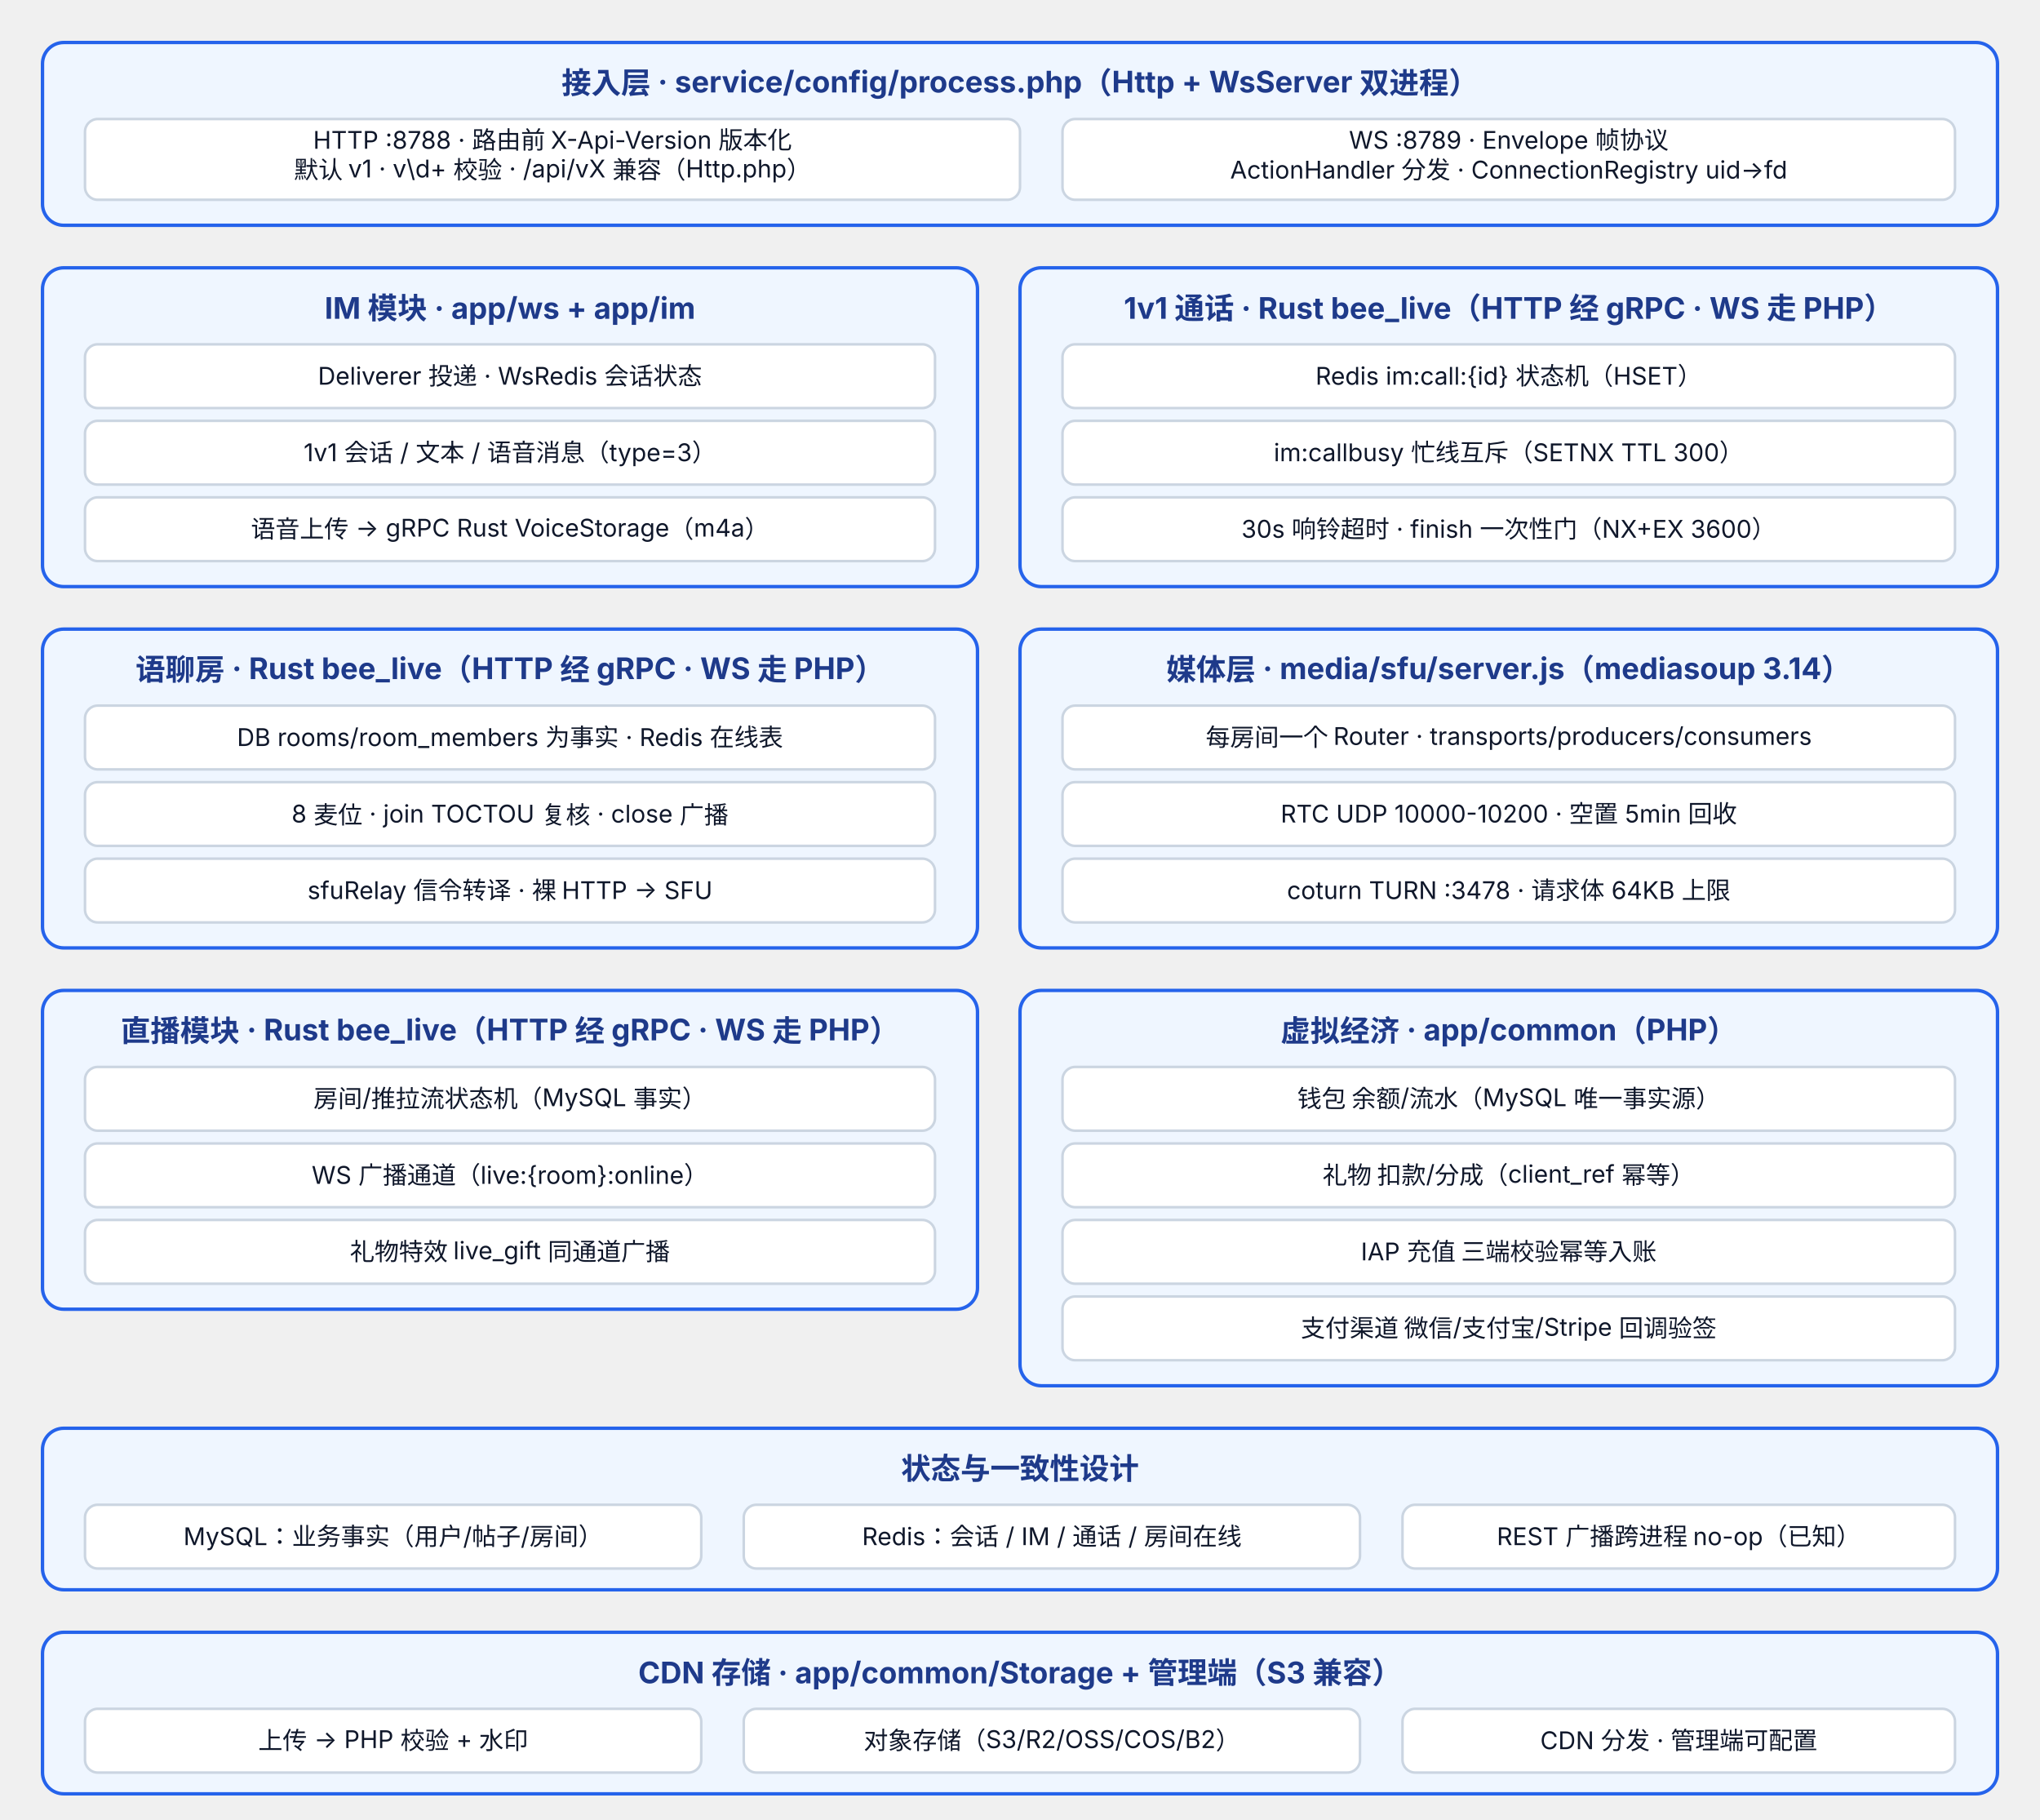
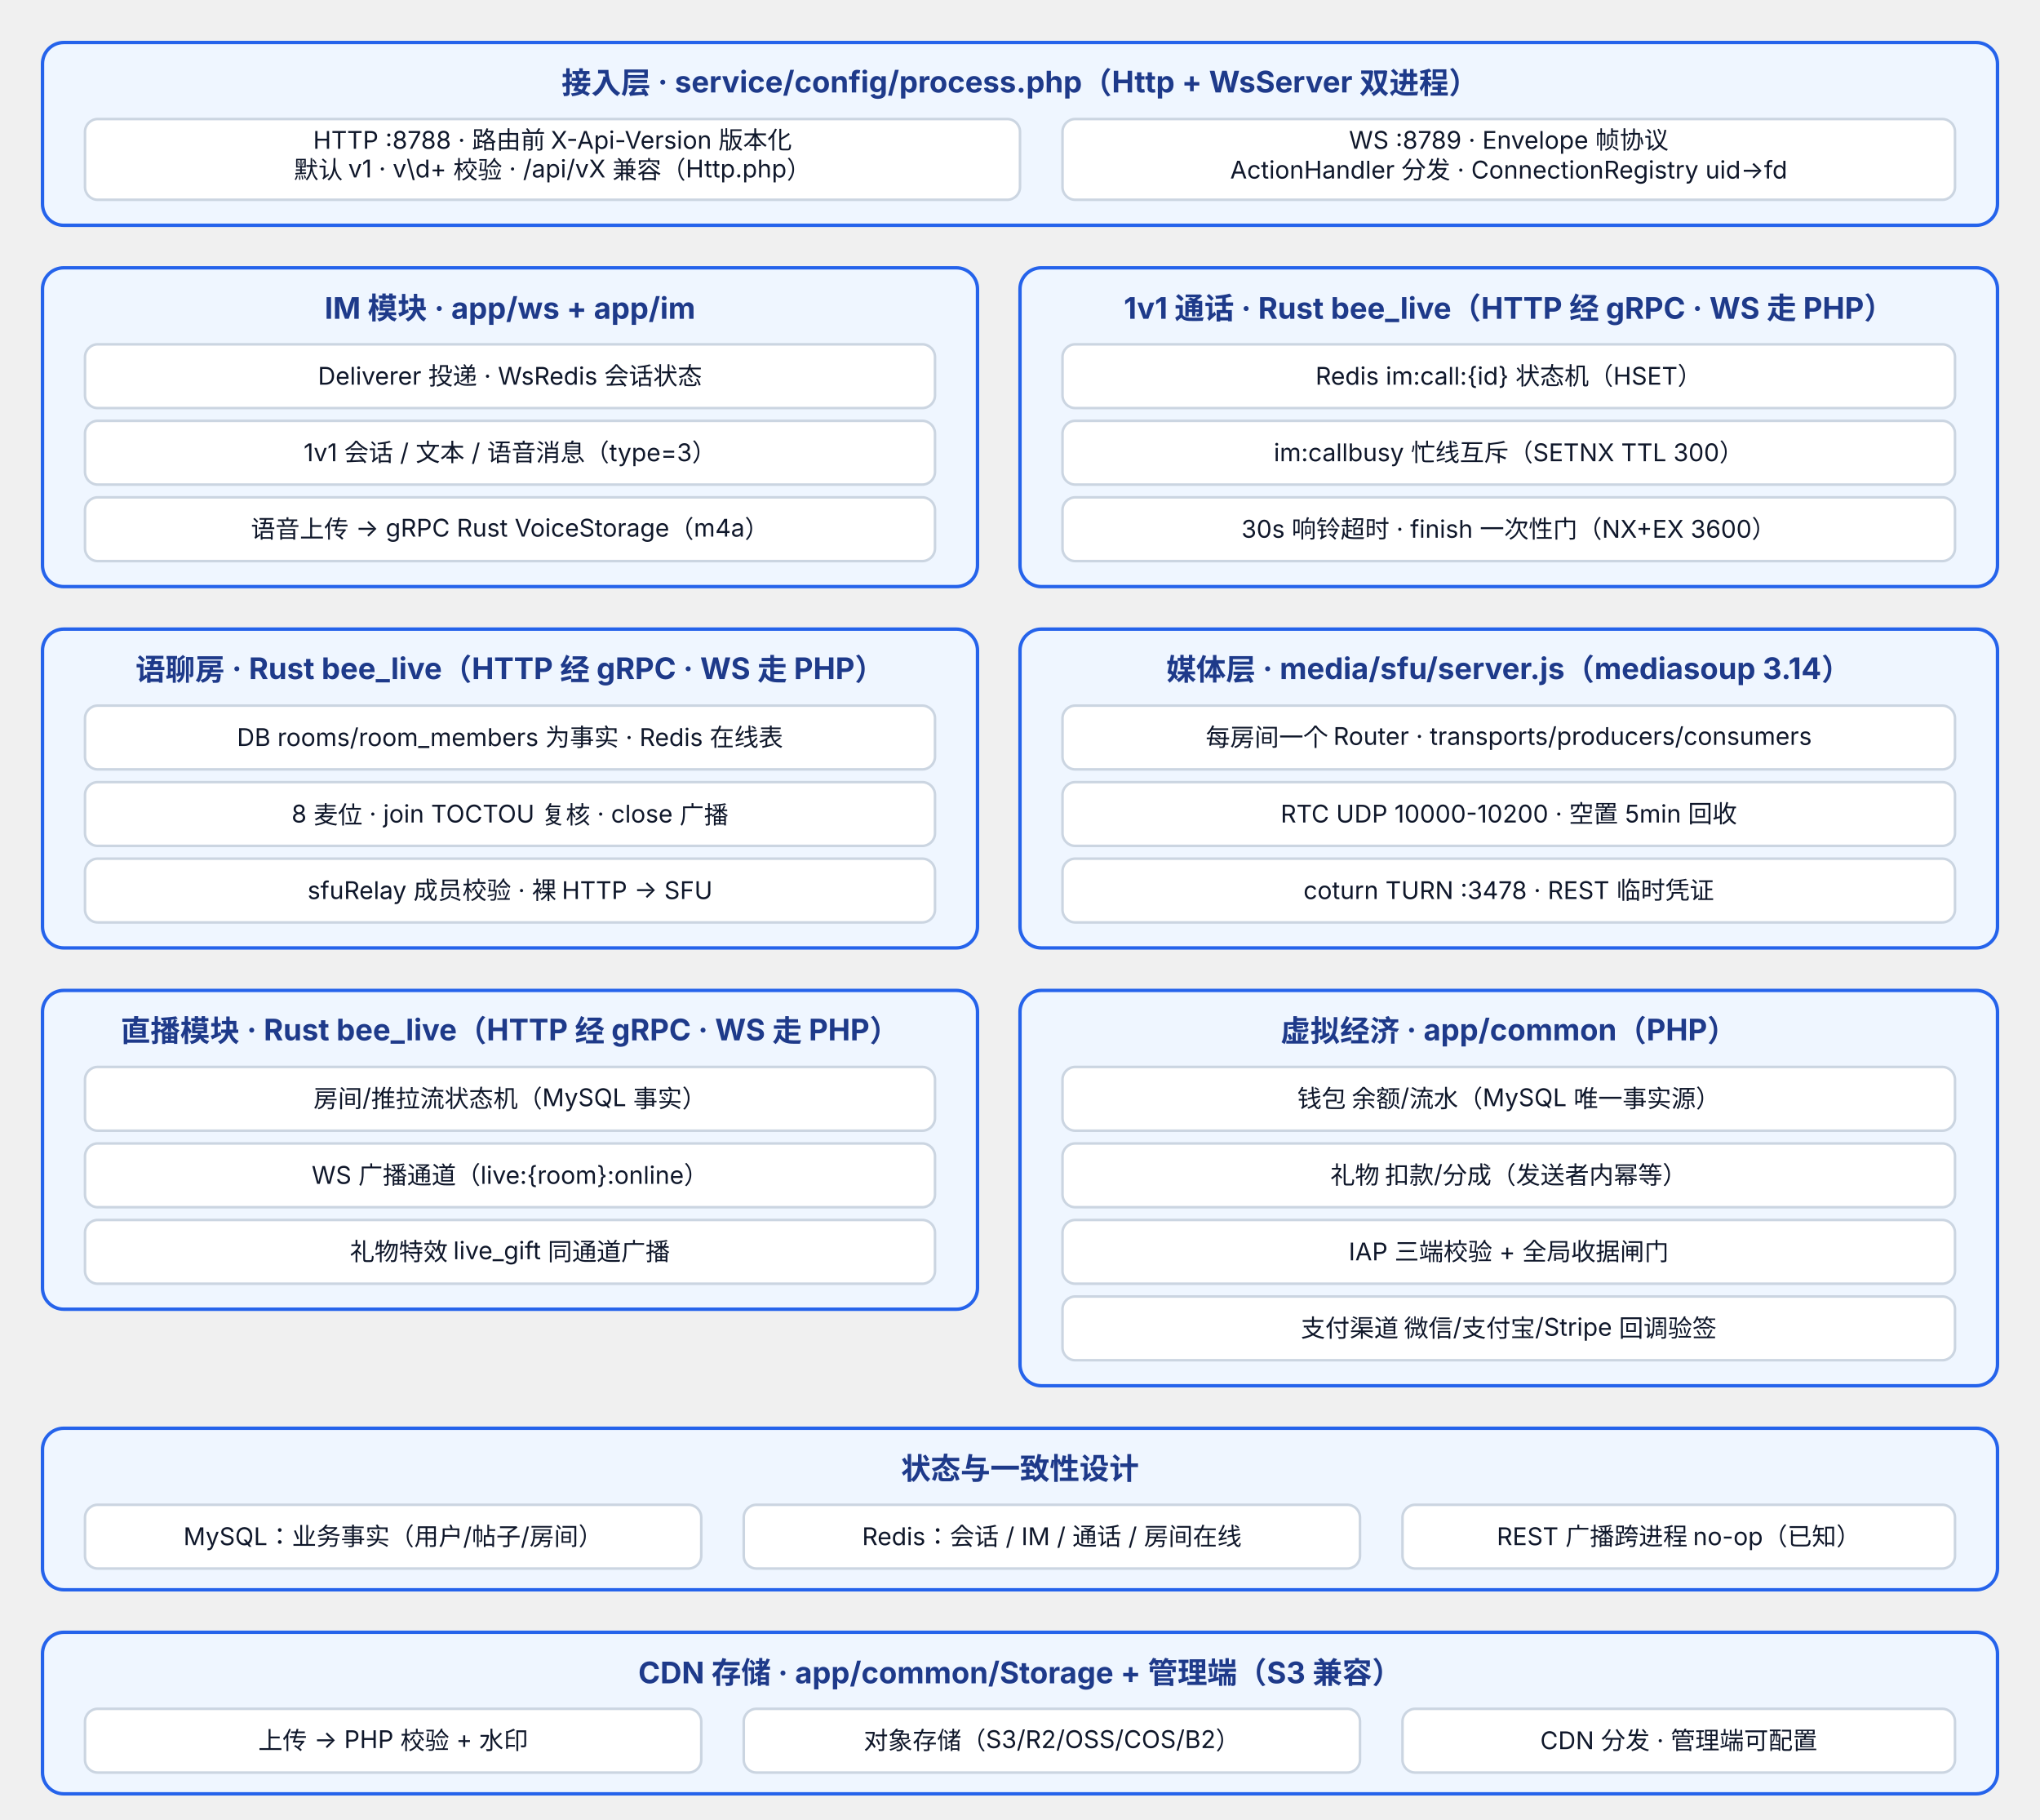
<svg xmlns="http://www.w3.org/2000/svg" viewBox="0 0 960 856" width="100%" font-family="system-ui, -apple-system, 'Segoe UI', 'PingFang SC', 'Microsoft YaHei', sans-serif">
  <style>
    .mod  { fill: #eff6ff; stroke: #2563eb; stroke-width: 1.6; rx: 10 }
    .it   { fill: #ffffff; stroke: #cbd5e1; stroke-width: 1.2; rx: 6 }
    .tm   { font-size: 14px; font-weight: 700; fill: #1e3a8a; text-anchor: middle }
    .t    { font-size: 11.5px; fill: #0f172a; text-anchor: middle }
  </style>
  <rect class="mod" x="20" y="20" width="920" height="86" />
  <text class="tm" x="480" y="44">接入层 · service/config/process.php（Http + WsServer 双进程）</text>
  <rect class="it" x="40" y="56" width="440" height="38" />
  <text class="t" x="260" y="70">HTTP :8788 · 路由前 X-Api-Version 版本化</text>
  <text class="t" x="260" y="84" font-size="10" fill="#64748b">默认 v1 · v\d+ 校验 · /api/vX 兼容（Http.php）</text>
  <rect class="it" x="500" y="56" width="420" height="38" />
  <text class="t" x="710" y="70">WS :8789 · Envelope 帧协议</text>
  <text class="t" x="710" y="84" font-size="10" fill="#64748b">ActionHandler 分发 · ConnectionRegistry uid→fd</text>
  <rect class="mod" x="20" y="126" width="440" height="150" />
  <text class="tm" x="240" y="150">IM 模块 · app/ws + app/im</text>
  <rect class="it" x="40" y="162" width="400" height="30" />
  <text class="t" x="240" y="181">Deliverer 投递 · WsRedis 会话状态</text>
  <rect class="it" x="40" y="198" width="400" height="30" />
  <text class="t" x="240" y="217">1v1 会话 / 文本 / 语音消息（type=3）</text>
  <rect class="it" x="40" y="234" width="400" height="30" />
  <text class="t" x="240" y="253">语音上传 → gRPC Rust VoiceStorage（m4a）</text>
  <rect class="mod" x="480" y="126" width="460" height="150" />
  <text class="tm" x="710" y="150">1v1 通话 · Rust bee_live（HTTP 经 gRPC · WS 走 PHP）</text>
  <rect class="it" x="500" y="162" width="420" height="30" />
  <text class="t" x="710" y="181">Redis im:call:{id} 状态机（HSET）</text>
  <rect class="it" x="500" y="198" width="420" height="30" />
  <text class="t" x="710" y="217">im:callbusy 忙线互斥（SETNX TTL 300）</text>
  <rect class="it" x="500" y="234" width="420" height="30" />
  <text class="t" x="710" y="253">30s 响铃超时 · finish 一次性门（NX+EX 3600）</text>
  <rect class="mod" x="20" y="296" width="440" height="150" />
  <text class="tm" x="240" y="320">语聊房 · Rust bee_live（HTTP 经 gRPC · WS 走 PHP）</text>
  <rect class="it" x="40" y="332" width="400" height="30" />
  <text class="t" x="240" y="351">DB rooms/room_members 为事实 · Redis 在线表</text>
  <rect class="it" x="40" y="368" width="400" height="30" />
  <text class="t" x="240" y="387">8 麦位 · join TOCTOU 复核 · close 广播</text>
  <rect class="it" x="40" y="404" width="400" height="30" />
-   <text class="t" x="240" y="423">sfuRelay 信令转译 · 裸 HTTP → SFU</text>
+   <text class="t" x="240" y="423">sfuRelay 成员校验 · 裸 HTTP → SFU</text>
  <rect class="mod" x="480" y="296" width="460" height="150" />
  <text class="tm" x="710" y="320">媒体层 · media/sfu/server.js（mediasoup 3.14）</text>
  <rect class="it" x="500" y="332" width="420" height="30" />
  <text class="t" x="710" y="351">每房间一个 Router · transports/producers/consumers</text>
  <rect class="it" x="500" y="368" width="420" height="30" />
  <text class="t" x="710" y="387">RTC UDP 10000-10200 · 空置 5min 回收</text>
  <rect class="it" x="500" y="404" width="420" height="30" />
-   <text class="t" x="710" y="423">coturn TURN :3478 · 请求体 64KB 上限</text>
+   <text class="t" x="710" y="423">coturn TURN :3478 · REST 临时凭证</text>
  <rect class="mod" x="20" y="466" width="440" height="150" />
  <text class="tm" x="240" y="490">直播模块 · Rust bee_live（HTTP 经 gRPC · WS 走 PHP）</text>
  <rect class="it" x="40" y="502" width="400" height="30" />
  <text class="t" x="240" y="521">房间/推拉流状态机（MySQL 事实）</text>
  <rect class="it" x="40" y="538" width="400" height="30" />
  <text class="t" x="240" y="557">WS 广播通道（live:{room}:online）</text>
  <rect class="it" x="40" y="574" width="400" height="30" />
  <text class="t" x="240" y="593">礼物特效 live_gift 同通道广播</text>
  <rect class="mod" x="480" y="466" width="460" height="186" />
  <text class="tm" x="710" y="490">虚拟经济 · app/common（PHP）</text>
  <rect class="it" x="500" y="502" width="420" height="30" />
  <text class="t" x="710" y="521">钱包 余额/流水（MySQL 唯一事实源）</text>
  <rect class="it" x="500" y="538" width="420" height="30" />
-   <text class="t" x="710" y="557">礼物 扣款/分成（client_ref 幂等）</text>
+   <text class="t" x="710" y="557">礼物 扣款/分成（发送者内幂等）</text>
  <rect class="it" x="500" y="574" width="420" height="30" />
-   <text class="t" x="710" y="593">IAP 充值 三端校验幂等入账</text>
+   <text class="t" x="710" y="593">IAP 三端校验 + 全局收据闸门</text>
  <rect class="it" x="500" y="610" width="420" height="30" />
  <text class="t" x="710" y="629">支付渠道 微信/支付宝/Stripe 回调验签</text>
  <rect class="mod" x="20" y="672" width="920" height="76" />
  <text class="tm" x="480" y="696">状态与一致性设计</text>
  <rect class="it" x="40" y="708" width="290" height="30" />
  <text class="t" x="185" y="727">MySQL：业务事实（用户/帖子/房间）</text>
  <rect class="it" x="350" y="708" width="290" height="30" />
  <text class="t" x="495" y="727">Redis：会话 / IM / 通话 / 房间在线</text>
  <rect class="it" x="660" y="708" width="260" height="30" />
  <text class="t" x="790" y="727">REST 广播跨进程 no-op（已知）</text>
  <rect class="mod" x="20" y="768" width="920" height="76" />
  <text class="tm" x="480" y="792">CDN 存储 · app/common/Storage + 管理端（S3 兼容）</text>
  <rect class="it" x="40" y="804" width="290" height="30" />
  <text class="t" x="185" y="823">上传 → PHP 校验 + 水印</text>
  <rect class="it" x="350" y="804" width="290" height="30" />
  <text class="t" x="495" y="823">对象存储（S3/R2/OSS/COS/B2）</text>
  <rect class="it" x="660" y="804" width="260" height="30" />
  <text class="t" x="790" y="823">CDN 分发 · 管理端可配置</text>
</svg>
